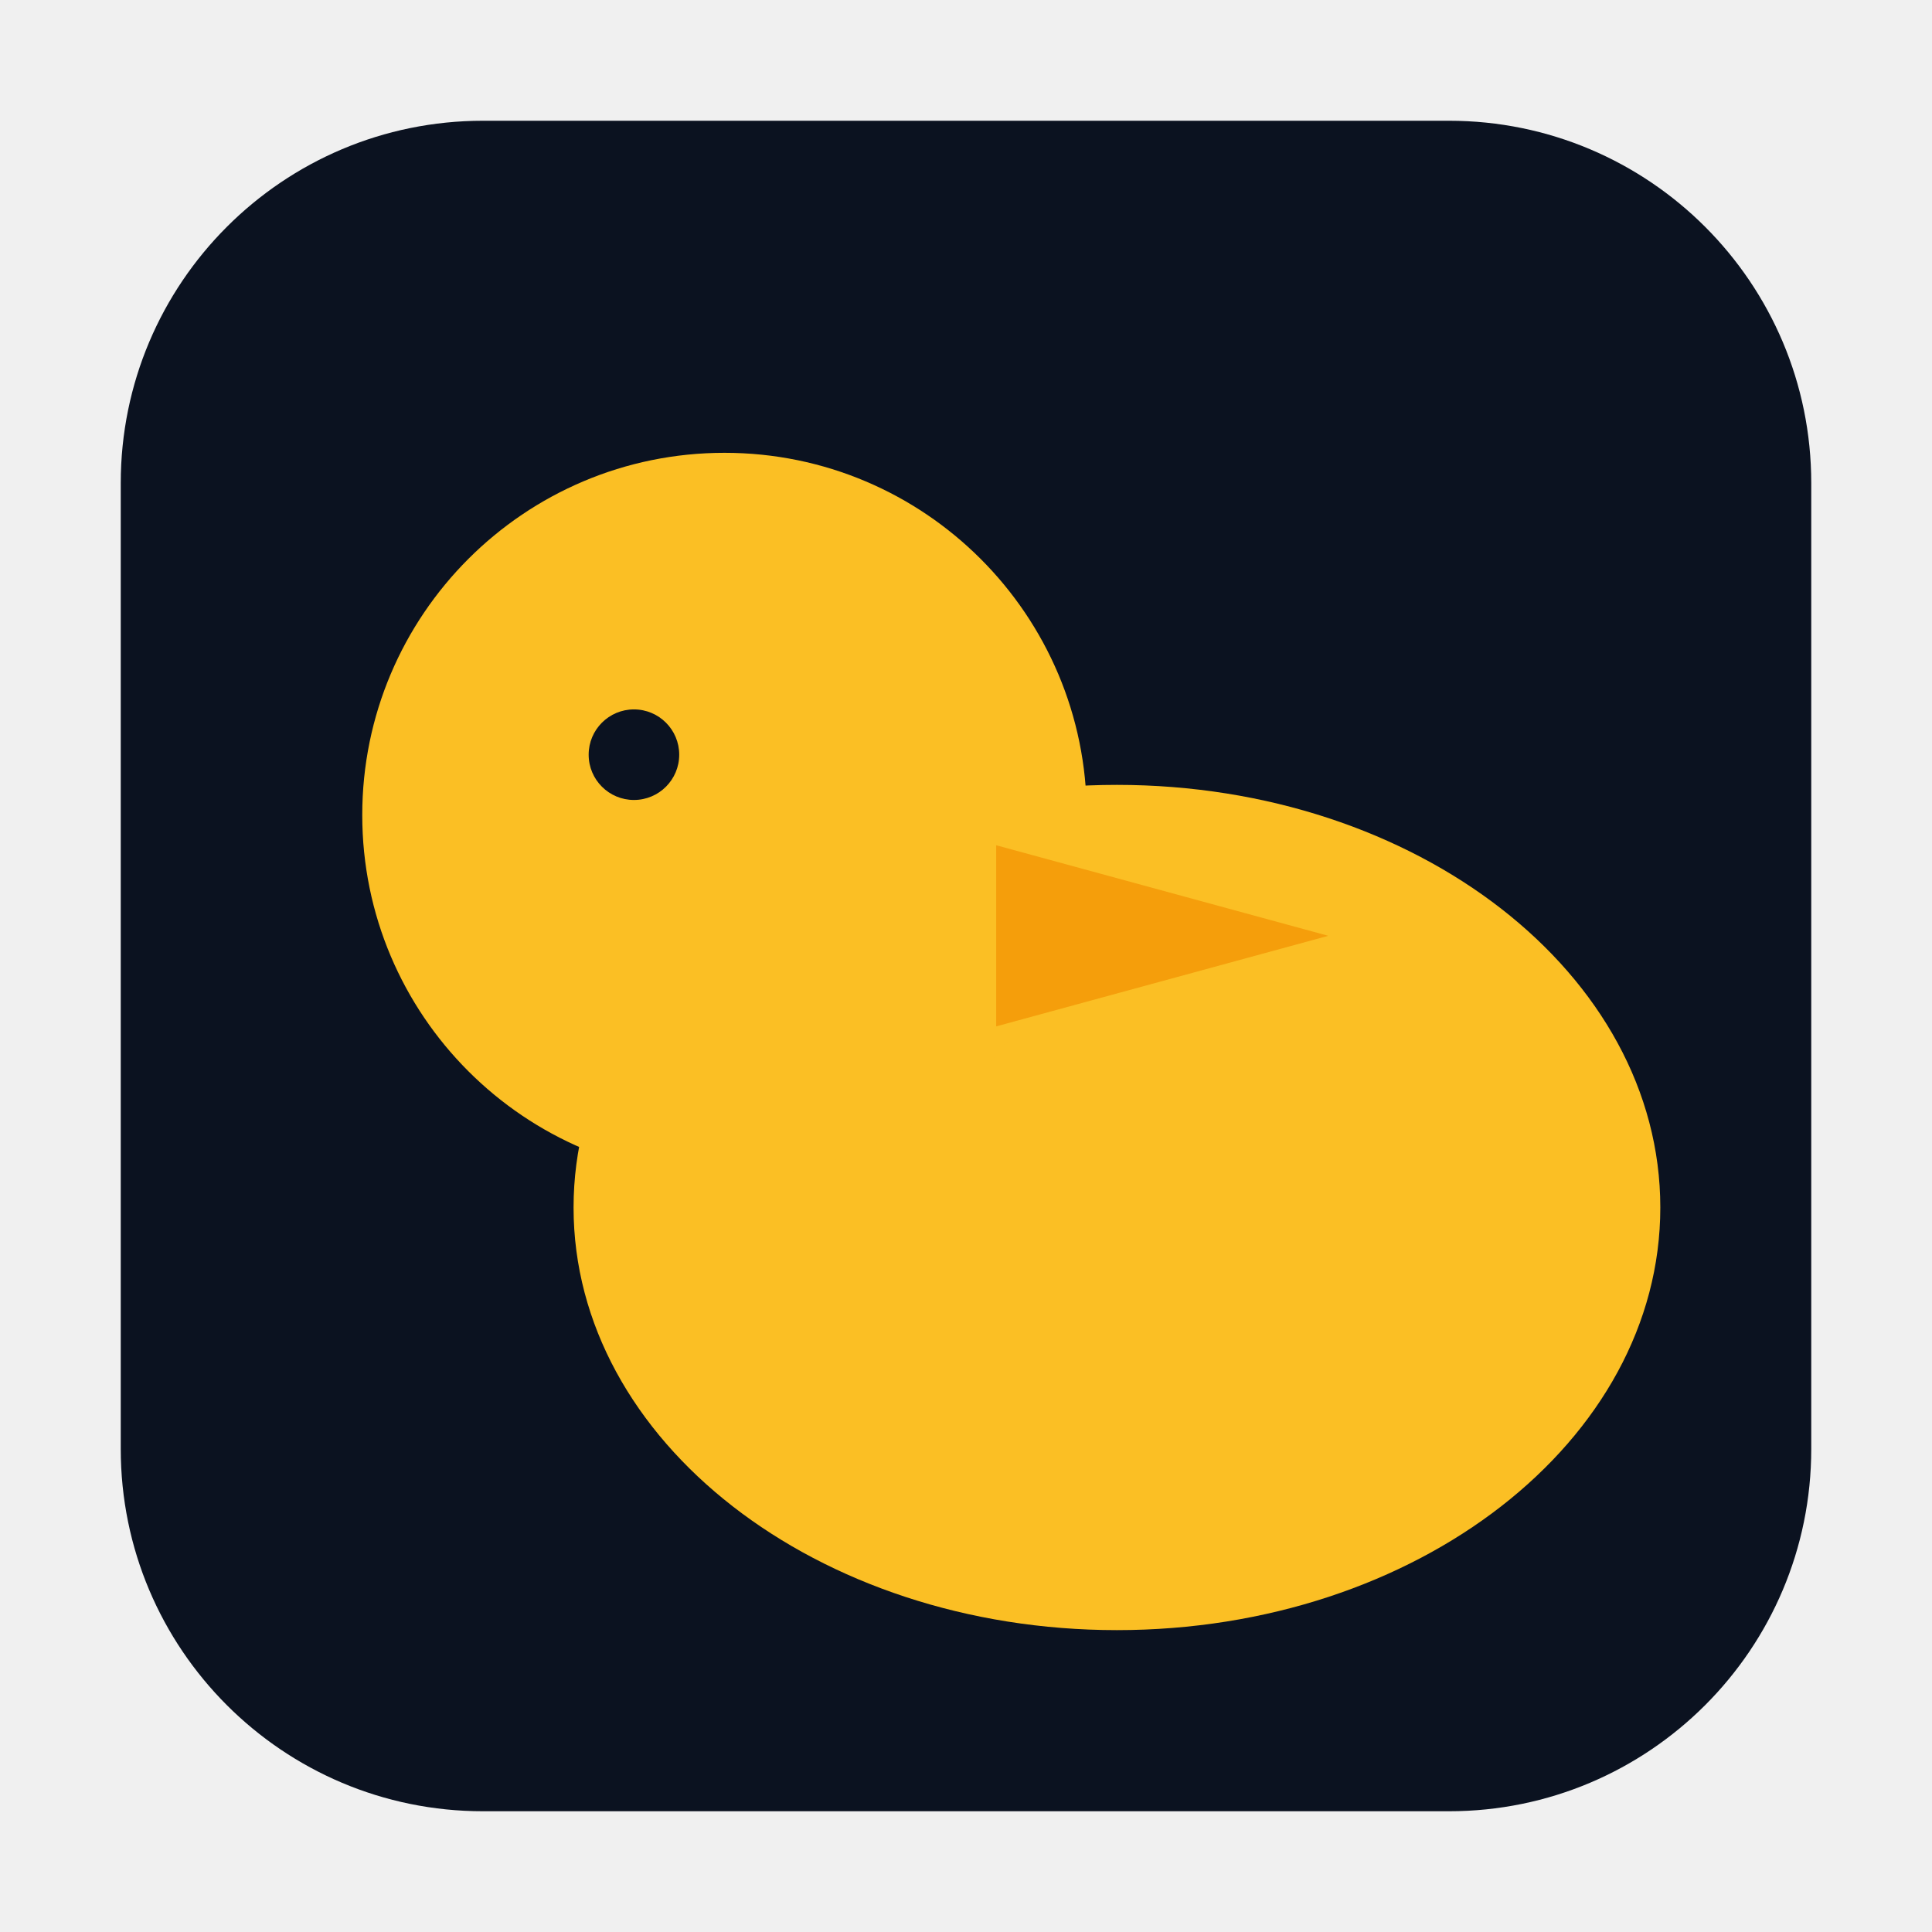
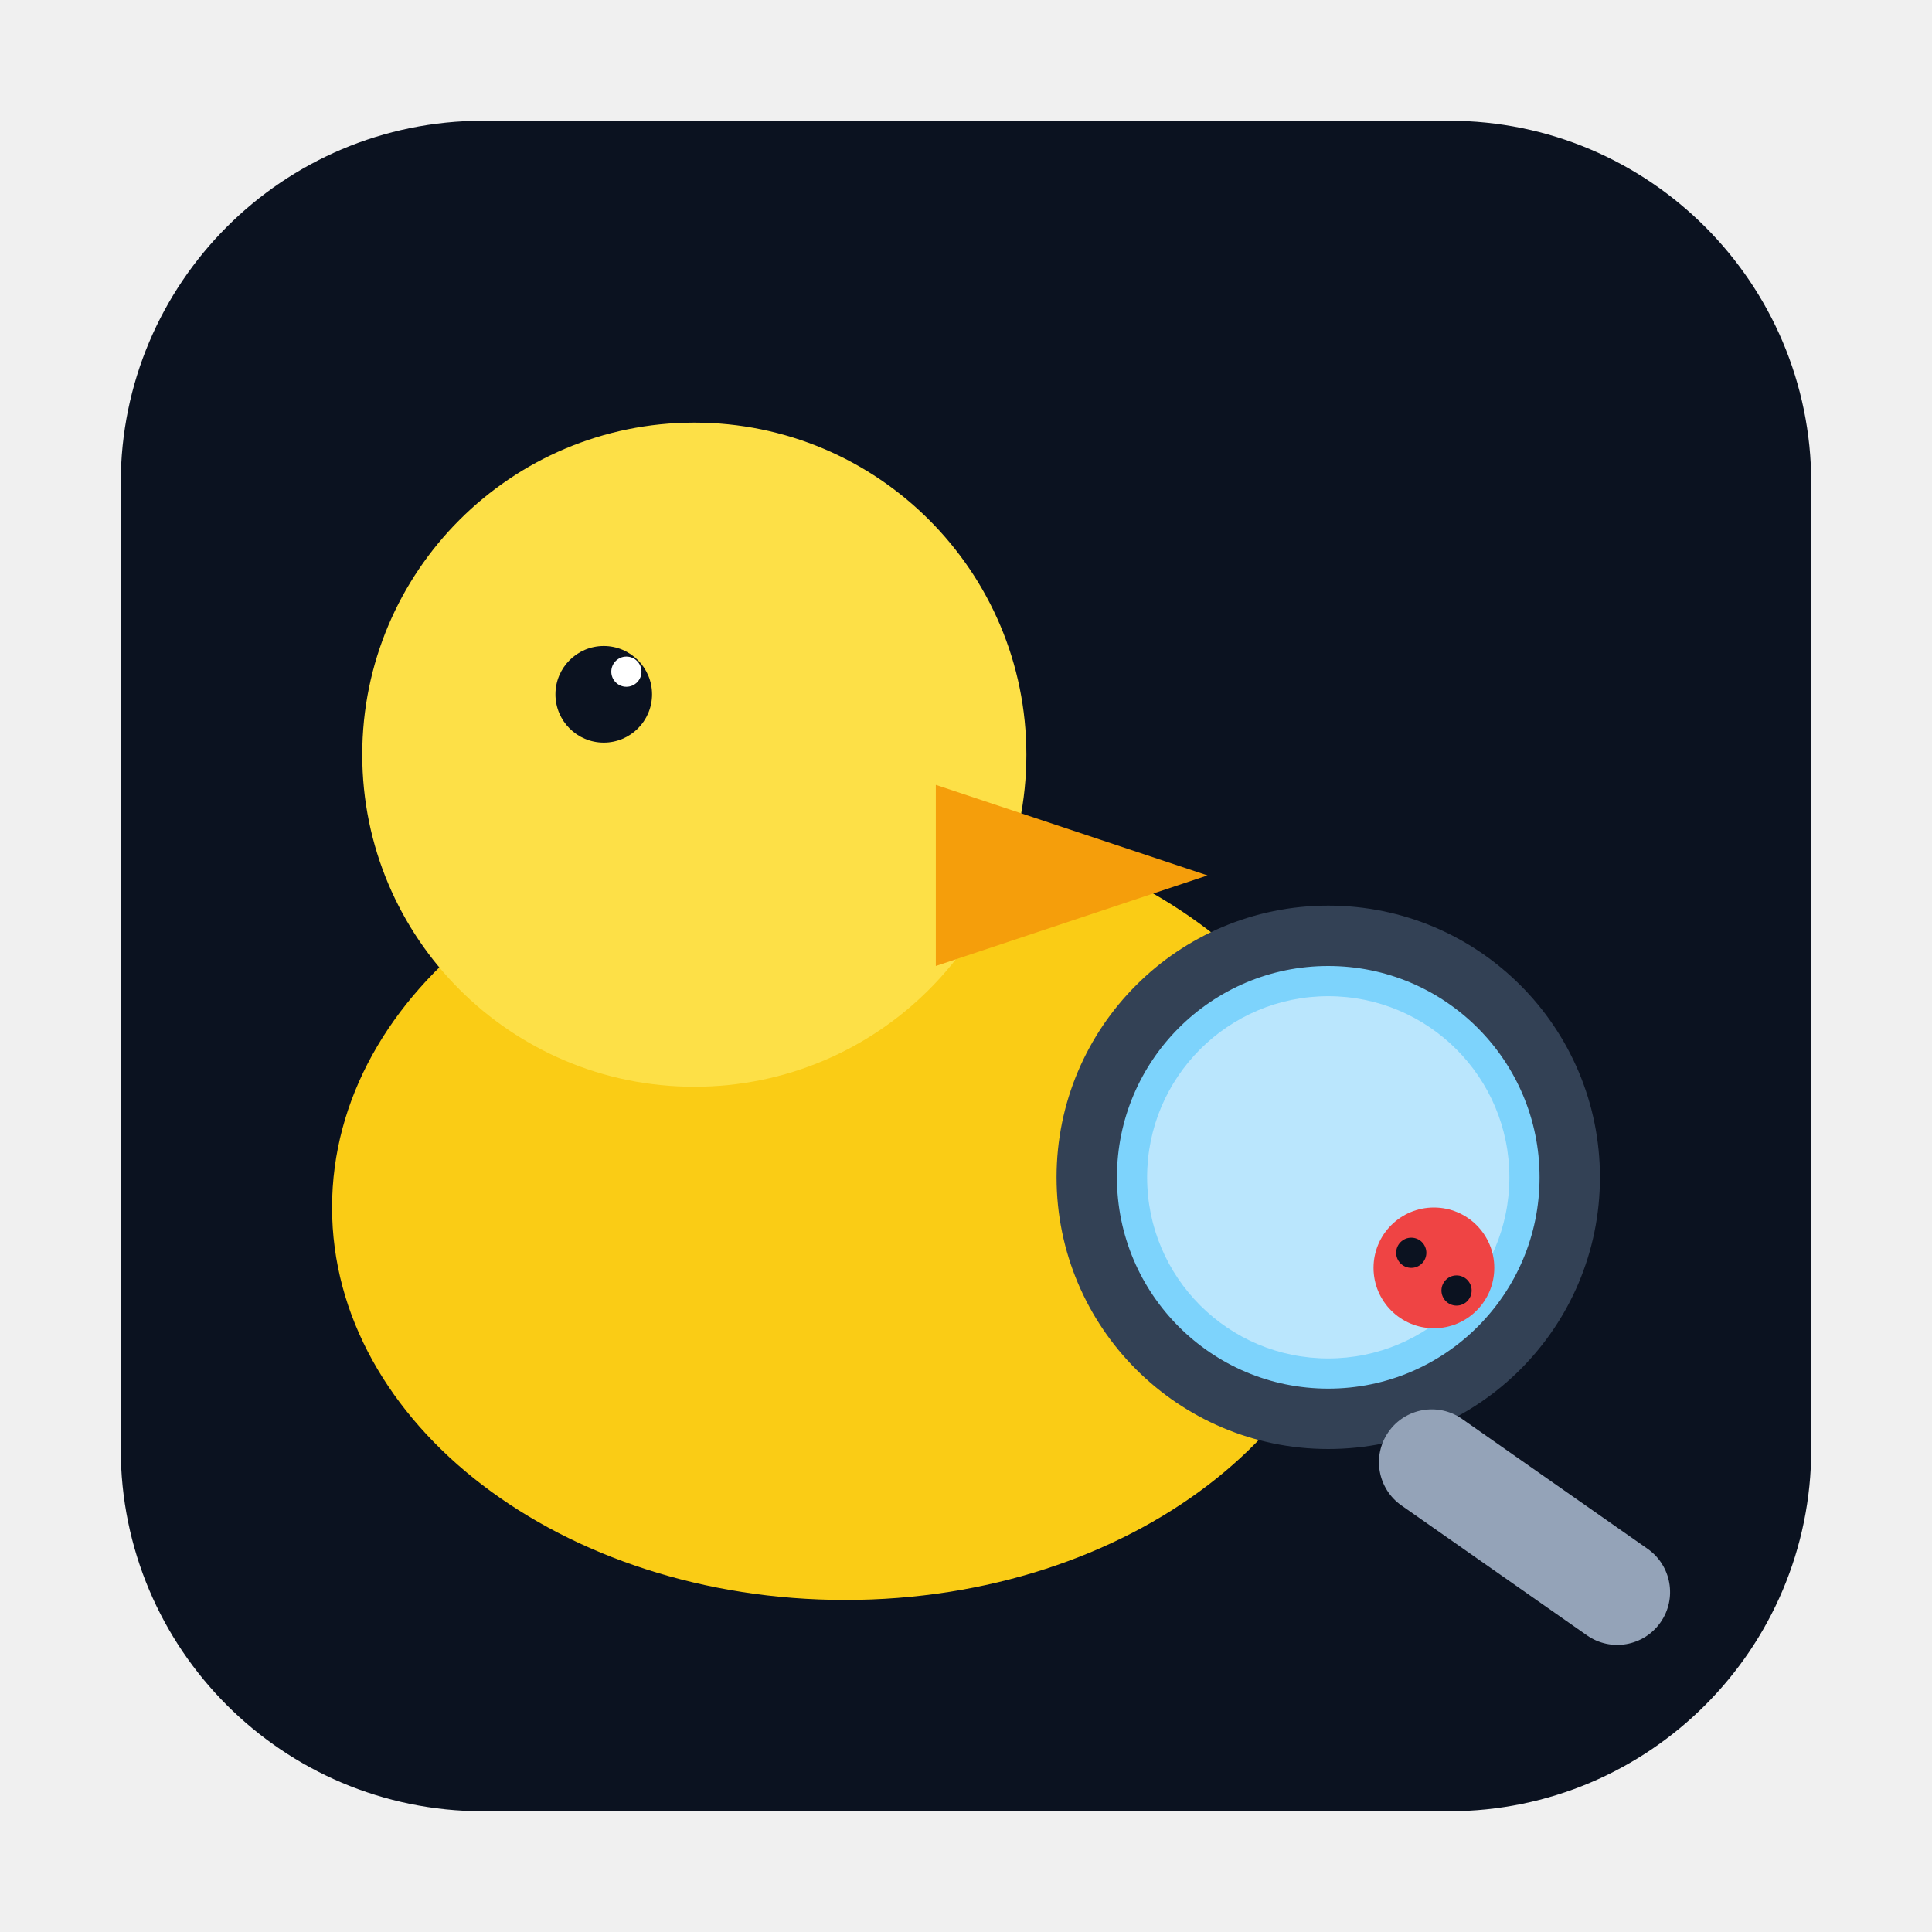
<svg xmlns="http://www.w3.org/2000/svg" width="128" height="128" viewBox="0 0 128 128">
  <rect x="8" y="8" width="112" height="112" rx="24" fill="#0b1220" />
-   <ellipse cx="74" cy="80" rx="36" ry="28" fill="#fbbf24" />
-   <circle cx="48" cy="54" r="24" fill="#fbbf24" />
-   <path d="M 66 56 L 88 62 L 66 68 Z" fill="#f59e0b" />
-   <circle cx="42" cy="50" r="3" fill="#0b1220" />
+   <ellipse cx="56" cy="80" rx="34" ry="26" fill="#facc15" />
+   <circle cx="46" cy="50" r="22" fill="#fde047" />
+   <path d="M 62 52 L 80 58 L 62 64 Z" fill="#f59e0b" />
+   <circle cx="40" cy="46" r="3.2" fill="#0b1220" />
+   <circle cx="41.5" cy="44.5" r="1" fill="#ffffff" />
+   <circle cx="88" cy="78" r="16" fill="#7dd3fc" stroke="#334155" stroke-width="4" />
+   <circle cx="88" cy="78" r="12" fill="#bae6fd" />
+   <rect x="94" y="92" width="22" height="7" rx="3.5" fill="#94a3b8" transform="rotate(35 94 92)" />
+   <circle cx="95" cy="84" r="4" fill="#ef4444" />
+   <circle cx="93.5" cy="83" r="1" fill="#0b1220" />
+   <circle cx="96.5" cy="85.5" r="1" fill="#0b1220" />
</svg>
